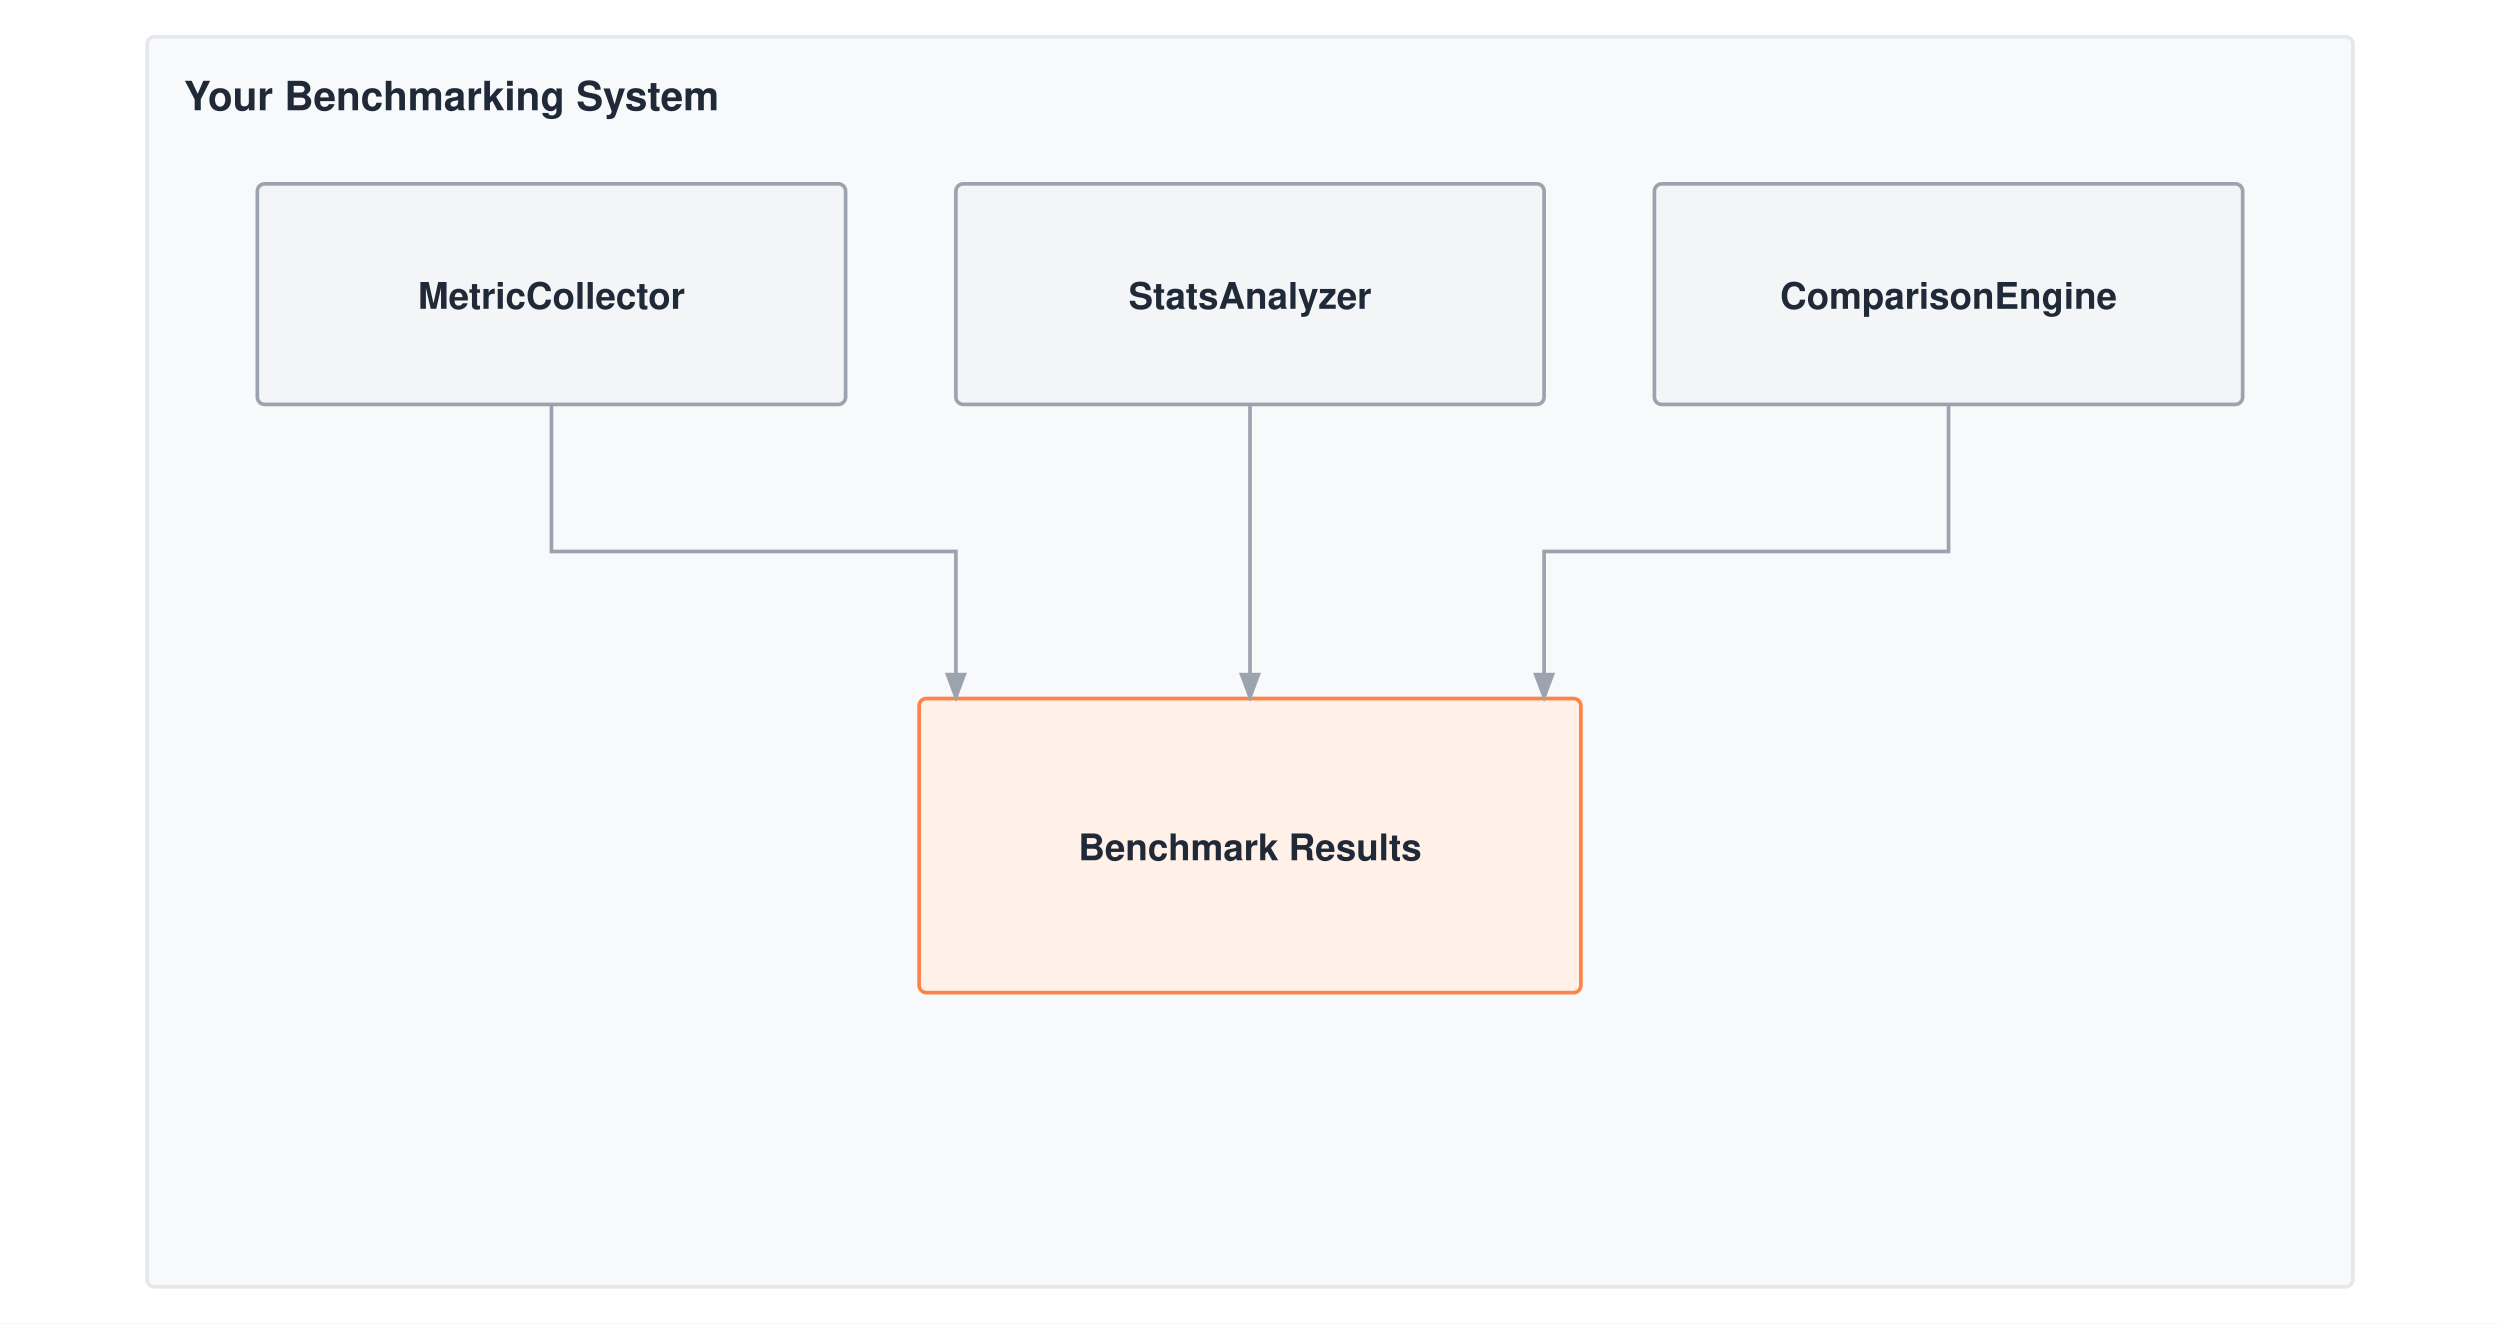
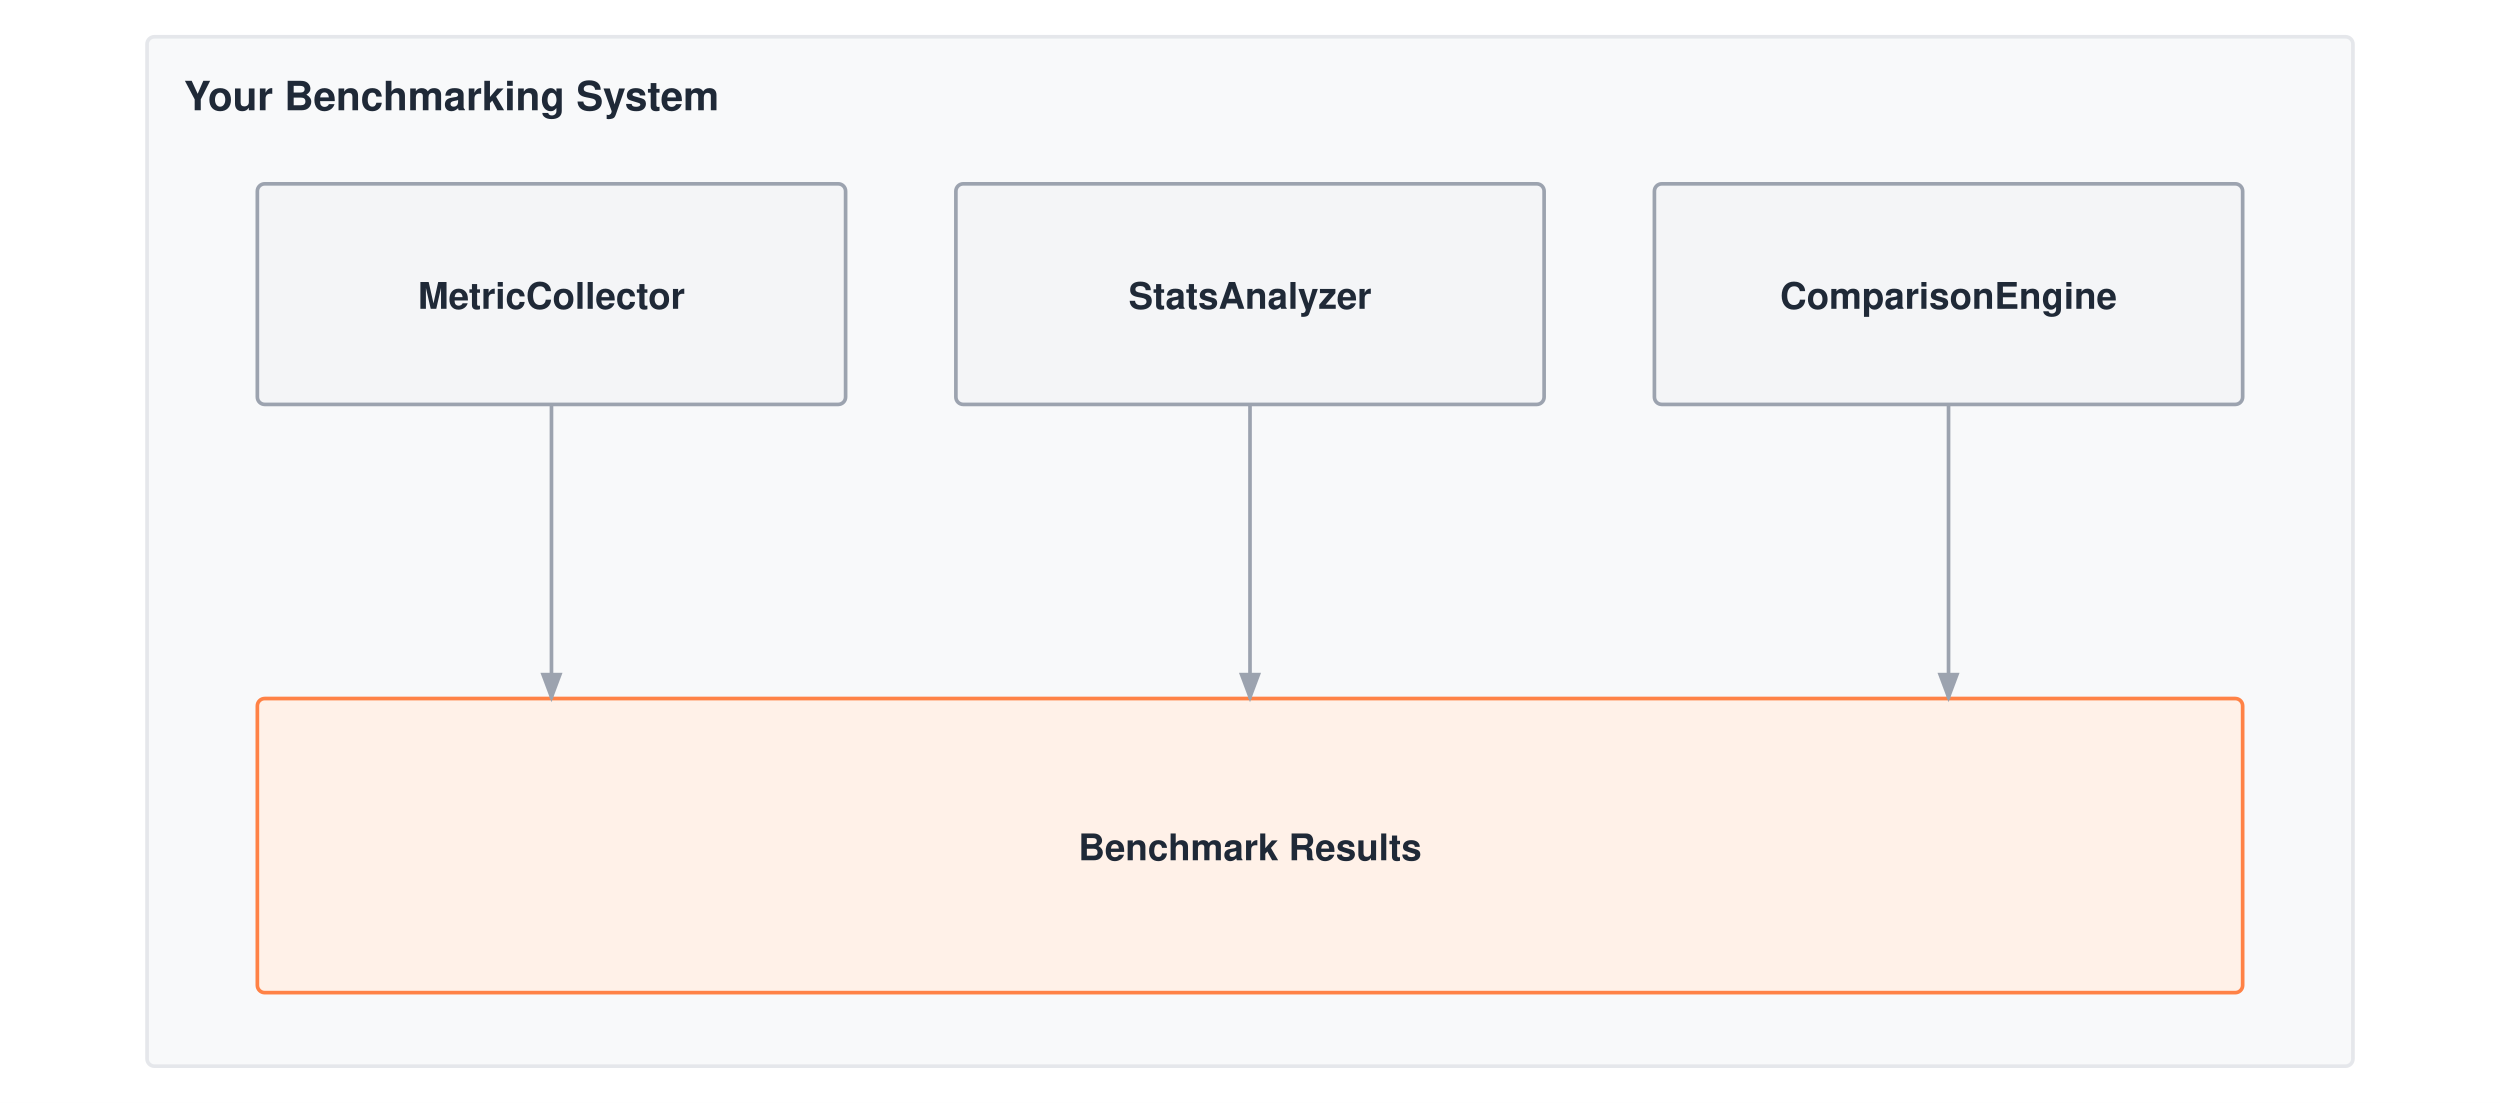
- <svg xmlns="http://www.w3.org/2000/svg" viewBox="0 0 680 360" font-family="Helvetica Neue, Helvetica, Arial, sans-serif">
-   <rect width="680" height="360" fill="#ffffff" />
+ <svg xmlns="http://www.w3.org/2000/svg" viewBox="0 0 680 300" font-family="Helvetica Neue, Helvetica, Arial, sans-serif">
+   <rect width="680" height="300" fill="#ffffff" />
  <defs>
    <marker id="arrow" markerWidth="8" markerHeight="6" refX="7" refY="3" orient="auto">
      <path d="M0,0 L8,3 L0,6 Z" fill="#9ca3af" />
    </marker>
  </defs>
  <g transform="translate(0,-50)">
-     <rect x="40" y="60" width="600" height="340" fill="#f8f9fa" stroke="#e5e7eb" stroke-width="1" rx="2" />
+     <rect x="40" y="60" width="600" height="280" fill="#f8f9fa" stroke="#e5e7eb" stroke-width="1" rx="2" />
    <text x="50" y="80" font-size="11" font-weight="700" fill="#1f2937">Your Benchmarking System</text>
    <rect x="70" y="100" width="160" height="60" fill="#f4f5f7" stroke="#9ca3af" stroke-width="1" rx="2" />
    <text x="150.0" y="134.0" text-anchor="middle" font-size="10" font-weight="700" fill="#1f2937">MetricCollector</text>
    <rect x="260" y="100" width="160" height="60" fill="#f4f5f7" stroke="#9ca3af" stroke-width="1" rx="2" />
    <text x="340.0" y="134.0" text-anchor="middle" font-size="10" font-weight="700" fill="#1f2937">StatsAnalyzer</text>
    <rect x="450" y="100" width="160" height="60" fill="#f4f5f7" stroke="#9ca3af" stroke-width="1" rx="2" />
    <text x="530.0" y="134.0" text-anchor="middle" font-size="10" font-weight="700" fill="#1f2937">ComparisonEngine</text>
-     <rect x="250" y="240" width="180" height="80" fill="#fff1e8" stroke="#ff8246" stroke-width="1" rx="2" />
+     <rect x="70" y="240" width="540" height="80" fill="#fff1e8" stroke="#ff8246" stroke-width="1" rx="2" />
    <text x="340.0" y="284.0" text-anchor="middle" font-size="10" font-weight="700" fill="#1f2937">Benchmark Results</text>
-     <path d="M150 160 V200 H260 V240" stroke="#9ca3af" stroke-width="1" fill="none" marker-end="url(#arrow)" />
+     <path d="M150 160 V240" stroke="#9ca3af" stroke-width="1" fill="none" marker-end="url(#arrow)" />
    <path d="M340 160 V240" stroke="#9ca3af" stroke-width="1" fill="none" marker-end="url(#arrow)" />
-     <path d="M530 160 V200 H420 V240" stroke="#9ca3af" stroke-width="1" fill="none" marker-end="url(#arrow)" />
+     <path d="M530 160 V240" stroke="#9ca3af" stroke-width="1" fill="none" marker-end="url(#arrow)" />
  </g>
</svg>
